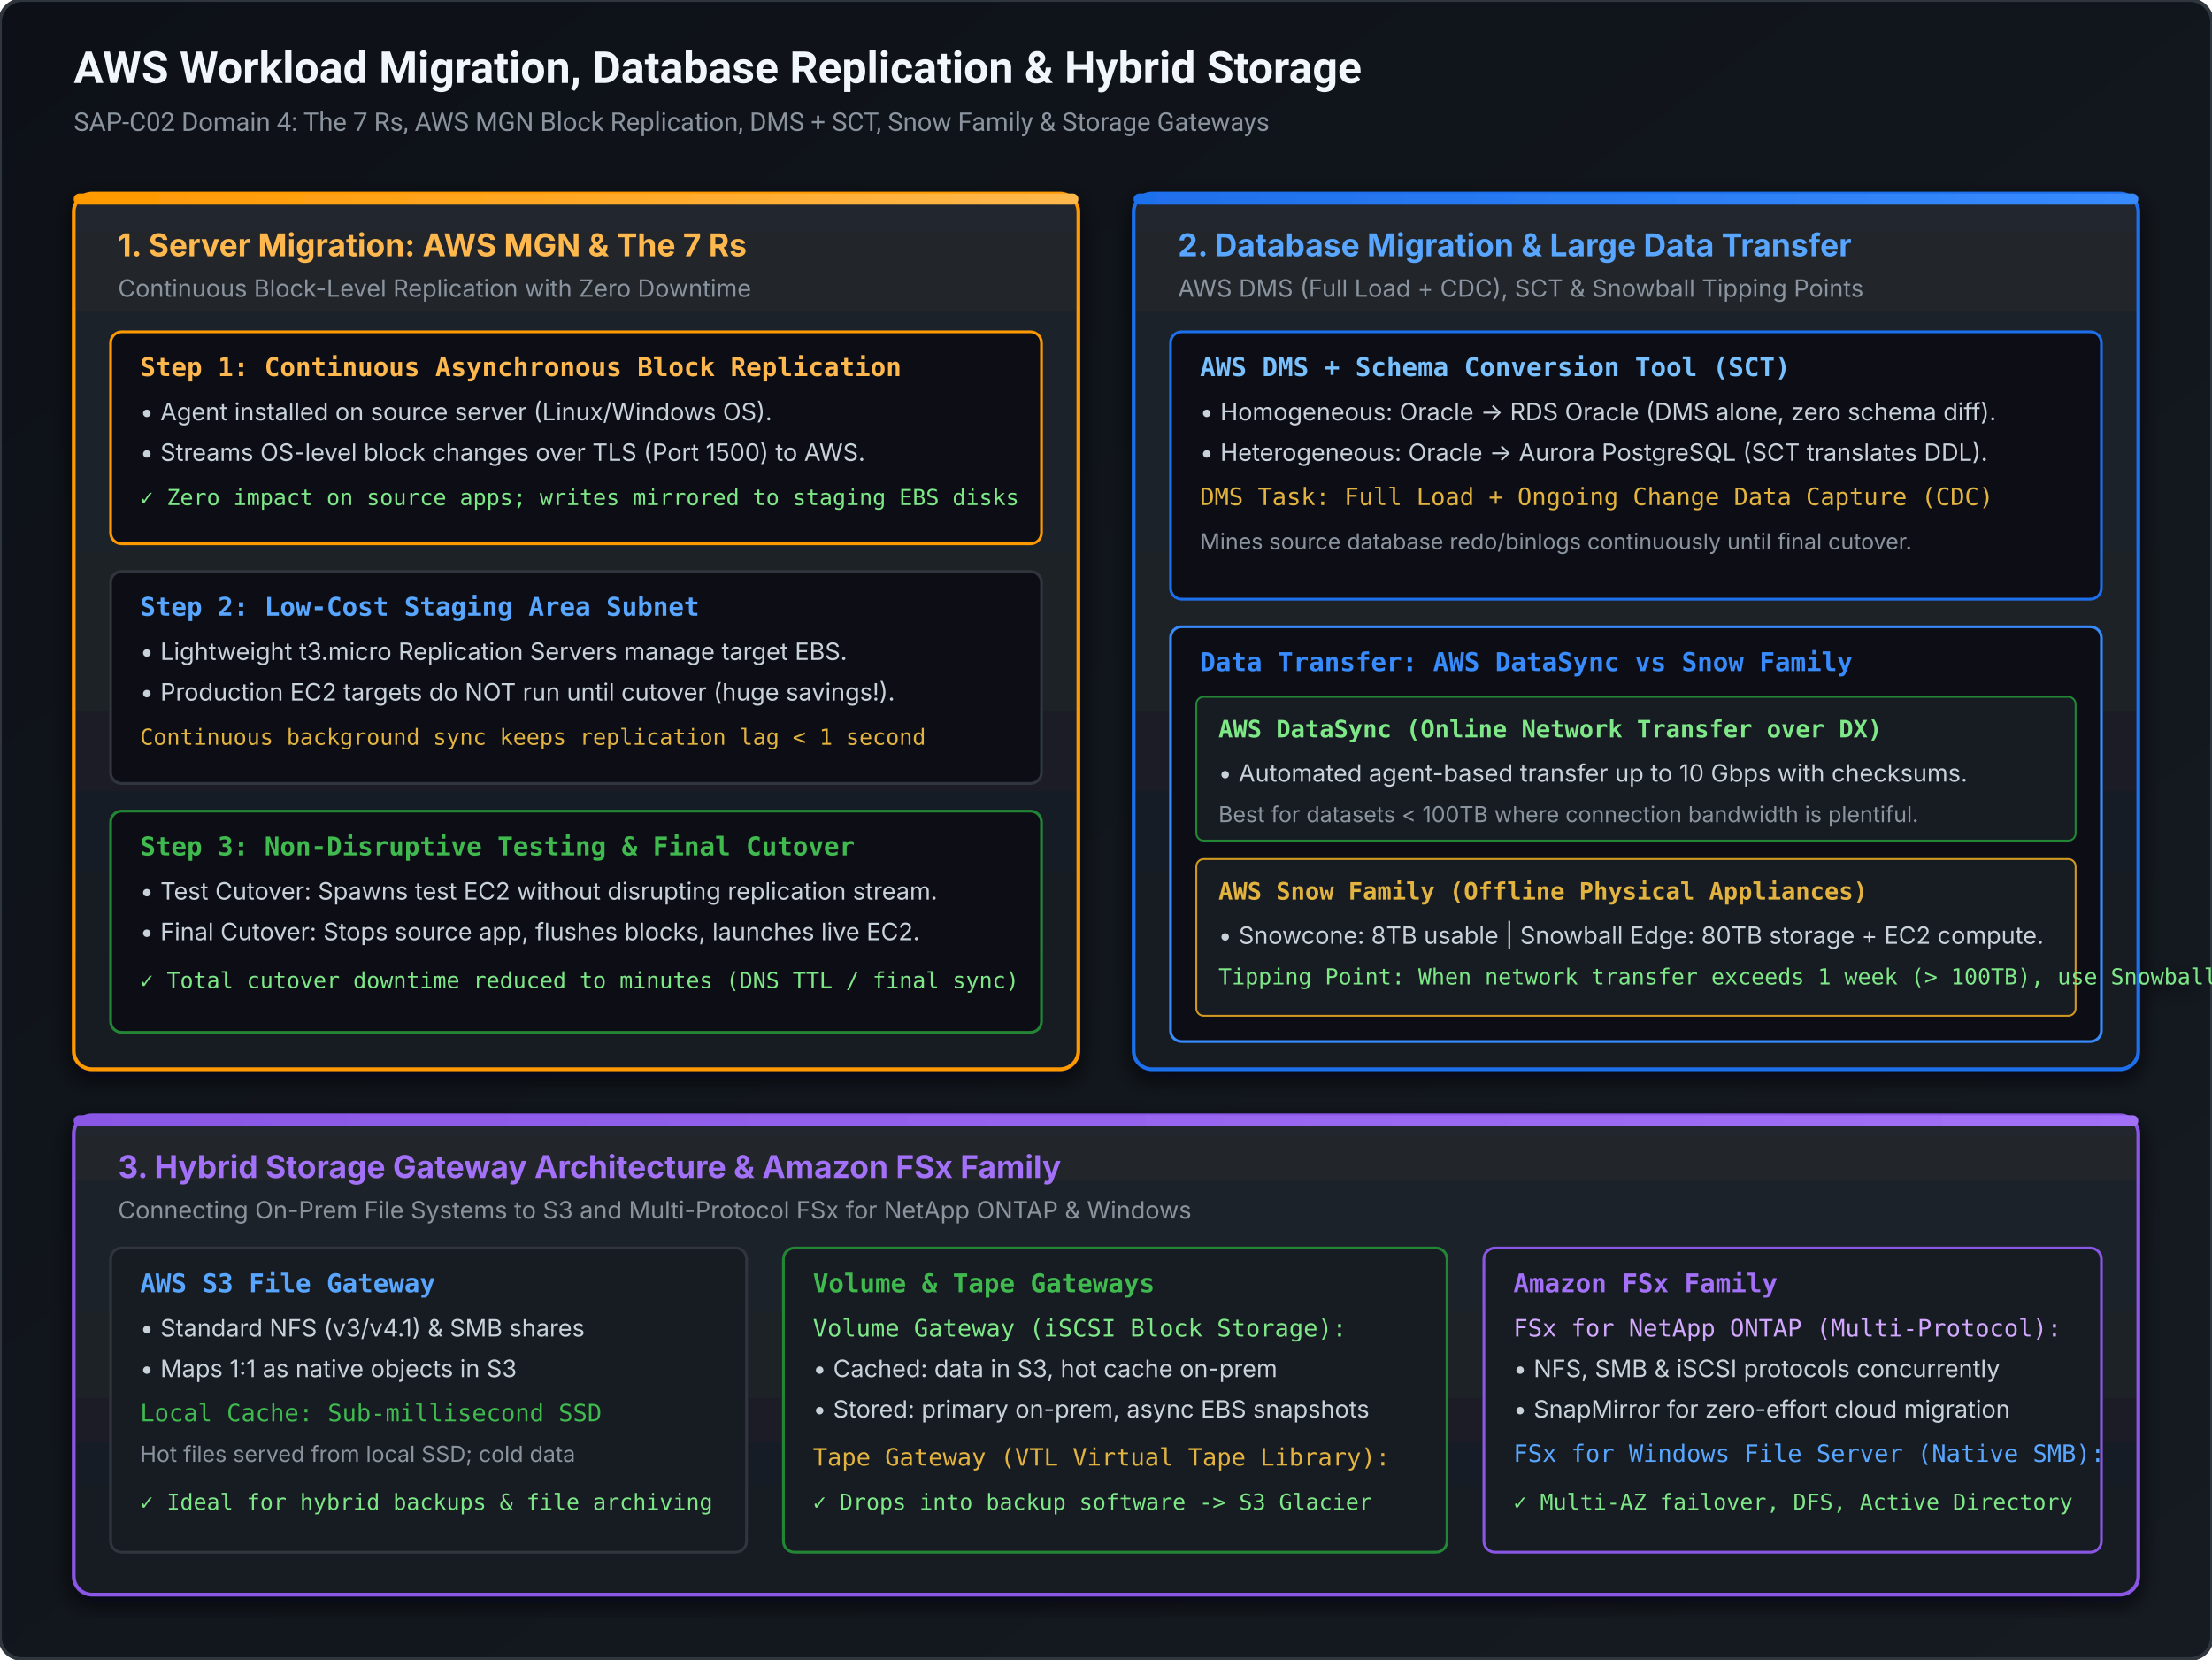
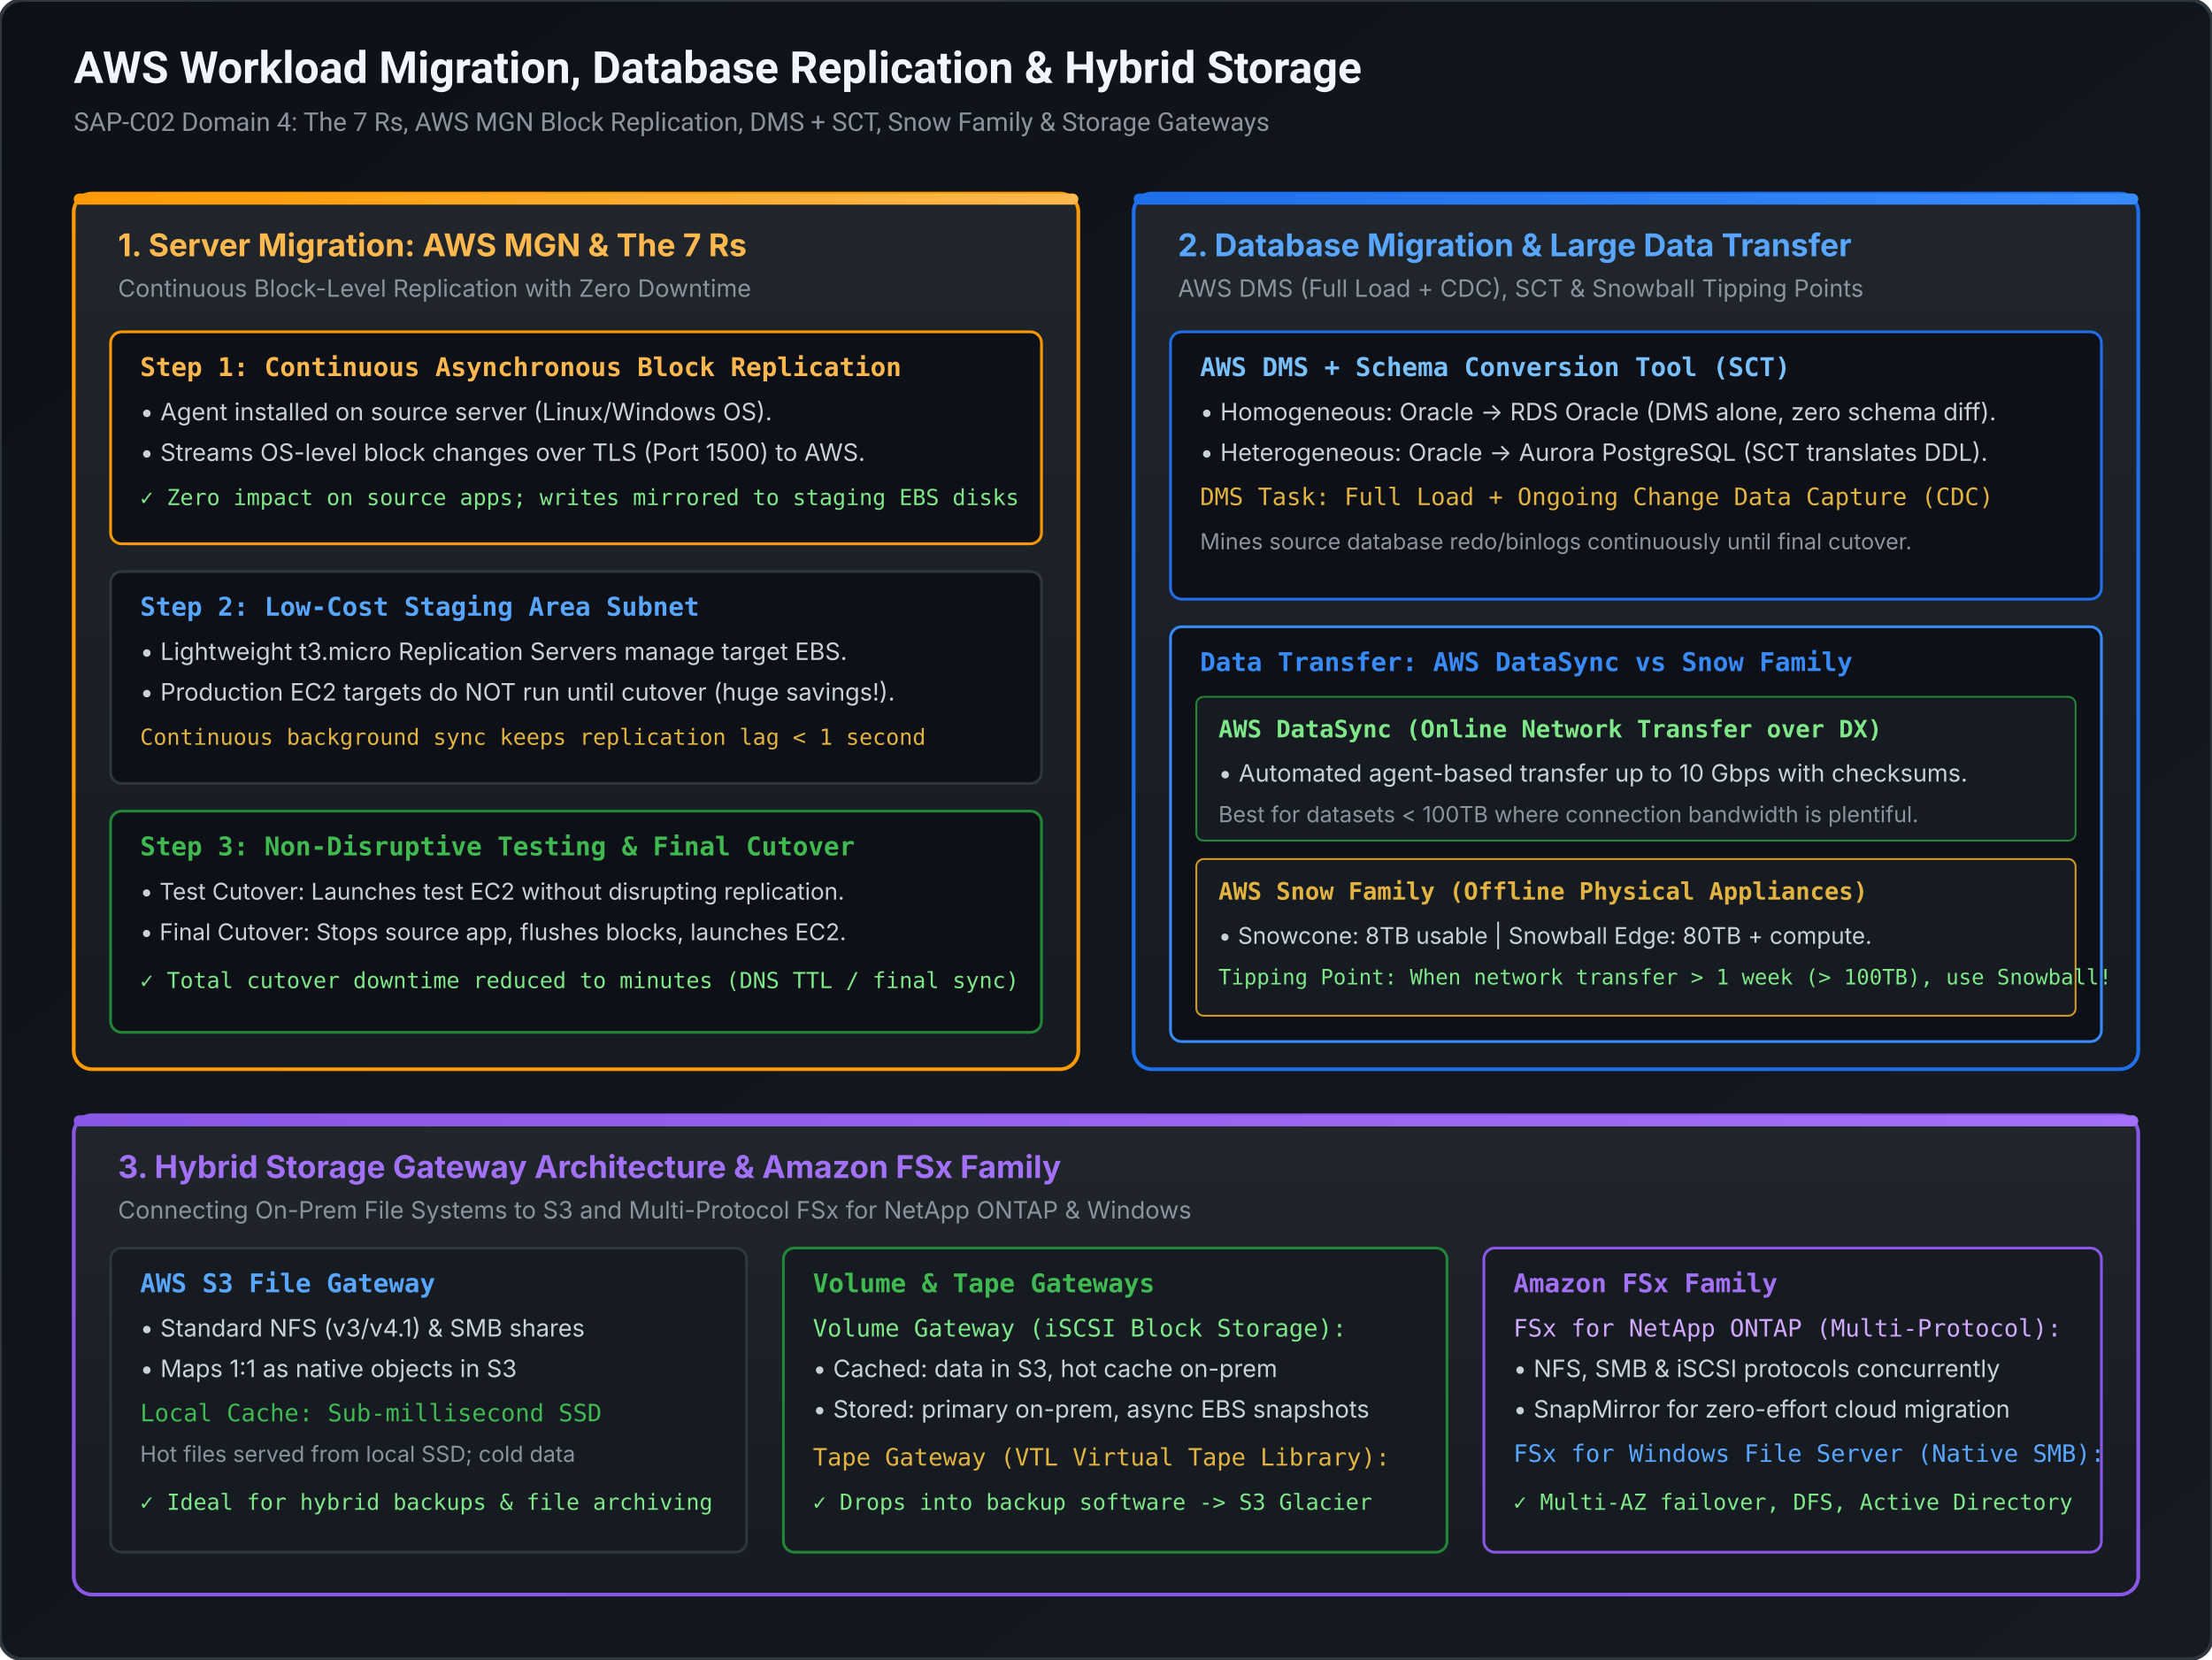
<svg xmlns="http://www.w3.org/2000/svg" viewBox="0 0 1200 900" width="100%" height="100%">
  <defs>
    <linearGradient id="bgGradAws4" x1="0%" y1="0%" x2="100%" y2="100%">
      <stop offset="0%" stop-color="#0d1117" />
      <stop offset="100%" stop-color="#161b22" />
    </linearGradient>
    <linearGradient id="cardGradAws4" x1="0%" y1="0%" x2="0%" y2="100%">
      <stop offset="0%" stop-color="#21262d" />
      <stop offset="100%" stop-color="#161b22" />
    </linearGradient>
    <linearGradient id="mgnGrad" x1="0%" y1="0%" x2="100%" y2="0%">
      <stop offset="0%" stop-color="#ff9900" />
      <stop offset="100%" stop-color="#ffb84d" />
    </linearGradient>
    <linearGradient id="dmsGrad" x1="0%" y1="0%" x2="100%" y2="0%">
      <stop offset="0%" stop-color="#1f6feb" />
      <stop offset="100%" stop-color="#388bfd" />
    </linearGradient>
    <linearGradient id="gwGrad" x1="0%" y1="0%" x2="100%" y2="0%">
      <stop offset="0%" stop-color="#8957e5" />
      <stop offset="100%" stop-color="#a371f7" />
    </linearGradient>
-     <filter id="shadow" x="-5%" y="-5%" width="110%" height="110%">
-       <feDropShadow dx="0" dy="4" stdDeviation="6" flood-color="#010409" flood-opacity="0.8" />
-     </filter>
  </defs>
  <rect width="1200" height="900" fill="url(#bgGradAws4)" rx="12" stroke="#30363d" stroke-width="2" />
  <g transform="translate(40, 45)">
    <text font-family="-apple-system, BlinkMacSystemFont, 'Segoe UI', Roboto, sans-serif" font-size="24" font-weight="700" fill="#f0f6fc">AWS Workload Migration, Database Replication &amp; Hybrid Storage</text>
    <text y="26" font-family="-apple-system, BlinkMacSystemFont, 'Segoe UI', Roboto, sans-serif" font-size="14" fill="#8b949e">SAP-C02 Domain 4: The 7 Rs, AWS MGN Block Replication, DMS + SCT, Snow Family &amp; Storage Gateways</text>
  </g>
-   <g transform="translate(40, 105)" filter="url(#shadow)">
+   <g transform="translate(40, 105)">
    <rect width="545" height="475" rx="10" fill="url(#cardGradAws4)" stroke="#ff9900" stroke-width="2" />
    <rect width="545" height="6" rx="3" fill="url(#mgnGrad)" />
    <text x="24" y="34" font-family="-apple-system, BlinkMacSystemFont, 'Segoe UI', sans-serif" font-size="17" font-weight="700" fill="#ffb84d">1. Server Migration: AWS MGN &amp; The 7 Rs</text>
    <text x="24" y="56" font-family="-apple-system, BlinkMacSystemFont, 'Segoe UI', sans-serif" font-size="13" fill="#8b949e">Continuous Block-Level Replication with Zero Downtime</text>
    <g transform="translate(20, 75)">
      <g transform="translate(0, 0)">
        <rect width="505" height="115" rx="6" fill="#0d1117" stroke="#ff9900" stroke-width="1.5" />
        <text x="16" y="24" font-family="monospace" font-size="14" font-weight="700" fill="#ffb84d">Step 1: Continuous Asynchronous Block Replication</text>
        <text x="16" y="48" font-family="-apple-system, BlinkMacSystemFont, sans-serif" font-size="13" fill="#c9d1d9">• Agent installed on source server (Linux/Windows OS).</text>
        <text x="16" y="70" font-family="-apple-system, BlinkMacSystemFont, sans-serif" font-size="13" fill="#c9d1d9">• Streams OS-level block changes over TLS (Port 1500) to AWS.</text>
        <text x="16" y="94" font-family="monospace" font-size="12" fill="#7ee787">✓ Zero impact on source apps; writes mirrored to staging EBS disks</text>
      </g>
      <g transform="translate(0, 130)">
        <rect width="505" height="115" rx="6" fill="#0d1117" stroke="#30363d" stroke-width="1.5" />
        <text x="16" y="24" font-family="monospace" font-size="14" font-weight="700" fill="#58a6ff">Step 2: Low-Cost Staging Area Subnet</text>
        <text x="16" y="48" font-family="-apple-system, BlinkMacSystemFont, sans-serif" font-size="13" fill="#c9d1d9">• Lightweight t3.micro Replication Servers manage target EBS.</text>
        <text x="16" y="70" font-family="-apple-system, BlinkMacSystemFont, sans-serif" font-size="13" fill="#c9d1d9">• Production EC2 targets do NOT run until cutover (huge savings!).</text>
        <text x="16" y="94" font-family="monospace" font-size="12" fill="#e3b341">Continuous background sync keeps replication lag &lt; 1 second</text>
      </g>
      <g transform="translate(0, 260)">
        <rect width="505" height="120" rx="6" fill="#0d1117" stroke="#238636" stroke-width="1.5" />
        <text x="16" y="24" font-family="monospace" font-size="14" font-weight="700" fill="#3fb950">Step 3: Non-Disruptive Testing &amp; Final Cutover</text>
-         <text x="16" y="48" font-family="-apple-system, BlinkMacSystemFont, sans-serif" font-size="13" fill="#c9d1d9">• Test Cutover: Spawns test EC2 without disrupting replication stream.</text>
-         <text x="16" y="70" font-family="-apple-system, BlinkMacSystemFont, sans-serif" font-size="13" fill="#c9d1d9">• Final Cutover: Stops source app, flushes blocks, launches live EC2.</text>
+         <text x="16" y="48" font-family="-apple-system, BlinkMacSystemFont, sans-serif" font-size="12.5" fill="#c9d1d9">• Test Cutover: Launches test EC2 without disrupting replication.</text>
+         <text x="16" y="70" font-family="-apple-system, BlinkMacSystemFont, sans-serif" font-size="12.5" fill="#c9d1d9">• Final Cutover: Stops source app, flushes blocks, launches EC2.</text>
        <text x="16" y="96" font-family="monospace" font-size="12" fill="#7ee787">✓ Total cutover downtime reduced to minutes (DNS TTL / final sync)</text>
      </g>
    </g>
  </g>
-   <g transform="translate(615, 105)" filter="url(#shadow)">
+   <g transform="translate(615, 105)">
    <rect width="545" height="475" rx="10" fill="url(#cardGradAws4)" stroke="#1f6feb" stroke-width="2" />
    <rect width="545" height="6" rx="3" fill="url(#dmsGrad)" />
    <text x="24" y="34" font-family="-apple-system, BlinkMacSystemFont, 'Segoe UI', sans-serif" font-size="17" font-weight="700" fill="#58a6ff">2. Database Migration &amp; Large Data Transfer</text>
    <text x="24" y="56" font-family="-apple-system, BlinkMacSystemFont, 'Segoe UI', sans-serif" font-size="13" fill="#8b949e">AWS DMS (Full Load + CDC), SCT &amp; Snowball Tipping Points</text>
    <g transform="translate(20, 75)">
      <g transform="translate(0, 0)">
        <rect width="505" height="145" rx="6" fill="#0d1117" stroke="#1f6feb" stroke-width="1.5" />
        <text x="16" y="24" font-family="monospace" font-size="14" font-weight="700" fill="#79c0ff">AWS DMS + Schema Conversion Tool (SCT)</text>
        <text x="16" y="48" font-family="-apple-system, BlinkMacSystemFont, sans-serif" font-size="13" fill="#c9d1d9">• Homogeneous: Oracle -&gt; RDS Oracle (DMS alone, zero schema diff).</text>
        <text x="16" y="70" font-family="-apple-system, BlinkMacSystemFont, sans-serif" font-size="13" fill="#c9d1d9">• Heterogeneous: Oracle -&gt; Aurora PostgreSQL (SCT translates DDL).</text>
        <text x="16" y="94" font-family="monospace" font-size="13" fill="#e3b341">DMS Task: Full Load + Ongoing Change Data Capture (CDC)</text>
        <text x="16" y="118" font-family="-apple-system, BlinkMacSystemFont, sans-serif" font-size="12" fill="#8b949e">Mines source database redo/binlogs continuously until final cutover.</text>
      </g>
      <g transform="translate(0, 160)">
        <rect width="505" height="225" rx="6" fill="#0d1117" stroke="#388bfd" stroke-width="1.5" />
        <text x="16" y="24" font-family="monospace" font-size="14" font-weight="700" fill="#388bfd">Data Transfer: AWS DataSync vs Snow Family</text>
        <g transform="translate(14, 38)">
          <rect width="477" height="78" rx="4" fill="#161b22" stroke="#238636" stroke-width="1" />
          <text x="12" y="22" font-family="monospace" font-size="13" font-weight="700" fill="#7ee787">AWS DataSync (Online Network Transfer over DX)</text>
          <text x="12" y="46" font-family="-apple-system, BlinkMacSystemFont, sans-serif" font-size="13" fill="#c9d1d9">• Automated agent-based transfer up to 10 Gbps with checksums.</text>
          <text x="12" y="68" font-family="-apple-system, BlinkMacSystemFont, sans-serif" font-size="12" fill="#8b949e">Best for datasets &lt; 100TB where connection bandwidth is plentiful.</text>
        </g>
        <g transform="translate(14, 126)">
          <rect width="477" height="85" rx="4" fill="#161b22" stroke="#d29922" stroke-width="1" />
          <text x="12" y="22" font-family="monospace" font-size="13" font-weight="700" fill="#e3b341">AWS Snow Family (Offline Physical Appliances)</text>
-           <text x="12" y="46" font-family="-apple-system, BlinkMacSystemFont, sans-serif" font-size="13" fill="#c9d1d9">• Snowcone: 8TB usable | Snowball Edge: 80TB storage + EC2 compute.</text>
-           <text x="12" y="68" font-family="monospace" font-size="12" fill="#7ee787">Tipping Point: When network transfer exceeds 1 week (&gt; 100TB), use Snowball!</text>
+           <text x="12" y="46" font-family="-apple-system, BlinkMacSystemFont, sans-serif" font-size="12.5" fill="#c9d1d9">• Snowcone: 8TB usable | Snowball Edge: 80TB + compute.</text>
+           <text x="12" y="68" font-family="monospace" font-size="11.5" fill="#7ee787">Tipping Point: When network transfer &gt; 1 week (&gt; 100TB), use Snowball!</text>
        </g>
      </g>
    </g>
  </g>
-   <g transform="translate(40, 605)" filter="url(#shadow)">
+   <g transform="translate(40, 605)">
    <rect width="1120" height="260" rx="10" fill="url(#cardGradAws4)" stroke="#8957e5" stroke-width="2" />
    <rect width="1120" height="6" rx="3" fill="url(#gwGrad)" />
    <text x="24" y="34" font-family="-apple-system, BlinkMacSystemFont, 'Segoe UI', sans-serif" font-size="17" font-weight="700" fill="#a371f7">3. Hybrid Storage Gateway Architecture &amp; Amazon FSx Family</text>
    <text x="24" y="56" font-family="-apple-system, BlinkMacSystemFont, 'Segoe UI', sans-serif" font-size="13" fill="#8b949e">Connecting On-Prem File Systems to S3 and Multi-Protocol FSx for NetApp ONTAP &amp; Windows</text>
    <g transform="translate(20, 72)">
      <g transform="translate(0, 0)">
        <rect width="345" height="165" rx="6" fill="#161b22" stroke="#30363d" stroke-width="1.5" />
        <text x="16" y="24" font-family="monospace" font-size="14" font-weight="700" fill="#58a6ff">AWS S3 File Gateway</text>
        <text x="16" y="48" font-family="-apple-system, BlinkMacSystemFont, sans-serif" font-size="13" fill="#c9d1d9">• Standard NFS (v3/v4.1) &amp; SMB shares</text>
        <text x="16" y="70" font-family="-apple-system, BlinkMacSystemFont, sans-serif" font-size="13" fill="#c9d1d9">• Maps 1:1 as native objects in S3</text>
        <text x="16" y="94" font-family="monospace" font-size="13" fill="#3fb950">Local Cache: Sub-millisecond SSD</text>
        <text x="16" y="116" font-family="-apple-system, BlinkMacSystemFont, sans-serif" font-size="12" fill="#8b949e">Hot files served from local SSD; cold data</text>
        <text x="16" y="142" font-family="monospace" font-size="12" fill="#7ee787">✓ Ideal for hybrid backups &amp; file archiving</text>
      </g>
      <g transform="translate(365, 0)">
        <rect width="360" height="165" rx="6" fill="#161b22" stroke="#238636" stroke-width="1.5" />
        <text x="16" y="24" font-family="monospace" font-size="14" font-weight="700" fill="#3fb950">Volume &amp; Tape Gateways</text>
        <text x="16" y="48" font-family="monospace" font-size="13" fill="#7ee787">Volume Gateway (iSCSI Block Storage):</text>
        <text x="16" y="70" font-family="-apple-system, BlinkMacSystemFont, sans-serif" font-size="13" fill="#c9d1d9">• Cached: data in S3, hot cache on-prem</text>
        <text x="16" y="92" font-family="-apple-system, BlinkMacSystemFont, sans-serif" font-size="13" fill="#c9d1d9">• Stored: primary on-prem, async EBS snapshots</text>
        <text x="16" y="118" font-family="monospace" font-size="13" fill="#e3b341">Tape Gateway (VTL Virtual Tape Library):</text>
        <text x="16" y="142" font-family="monospace" font-size="12" fill="#7ee787">✓ Drops into backup software -&gt; S3 Glacier</text>
      </g>
      <g transform="translate(745, 0)">
        <rect width="335" height="165" rx="6" fill="#161b22" stroke="#8957e5" stroke-width="1.5" />
        <text x="16" y="24" font-family="monospace" font-size="14" font-weight="700" fill="#a371f7">Amazon FSx Family</text>
        <text x="16" y="48" font-family="monospace" font-size="13" fill="#d2a8ff">FSx for NetApp ONTAP (Multi-Protocol):</text>
        <text x="16" y="70" font-family="-apple-system, BlinkMacSystemFont, sans-serif" font-size="13" fill="#c9d1d9">• NFS, SMB &amp; iSCSI protocols concurrently</text>
        <text x="16" y="92" font-family="-apple-system, BlinkMacSystemFont, sans-serif" font-size="13" fill="#c9d1d9">• SnapMirror for zero-effort cloud migration</text>
        <text x="16" y="116" font-family="monospace" font-size="13" fill="#58a6ff">FSx for Windows File Server (Native SMB):</text>
        <text x="16" y="142" font-family="monospace" font-size="12" fill="#7ee787">✓ Multi-AZ failover, DFS, Active Directory</text>
      </g>
    </g>
  </g>
</svg>
